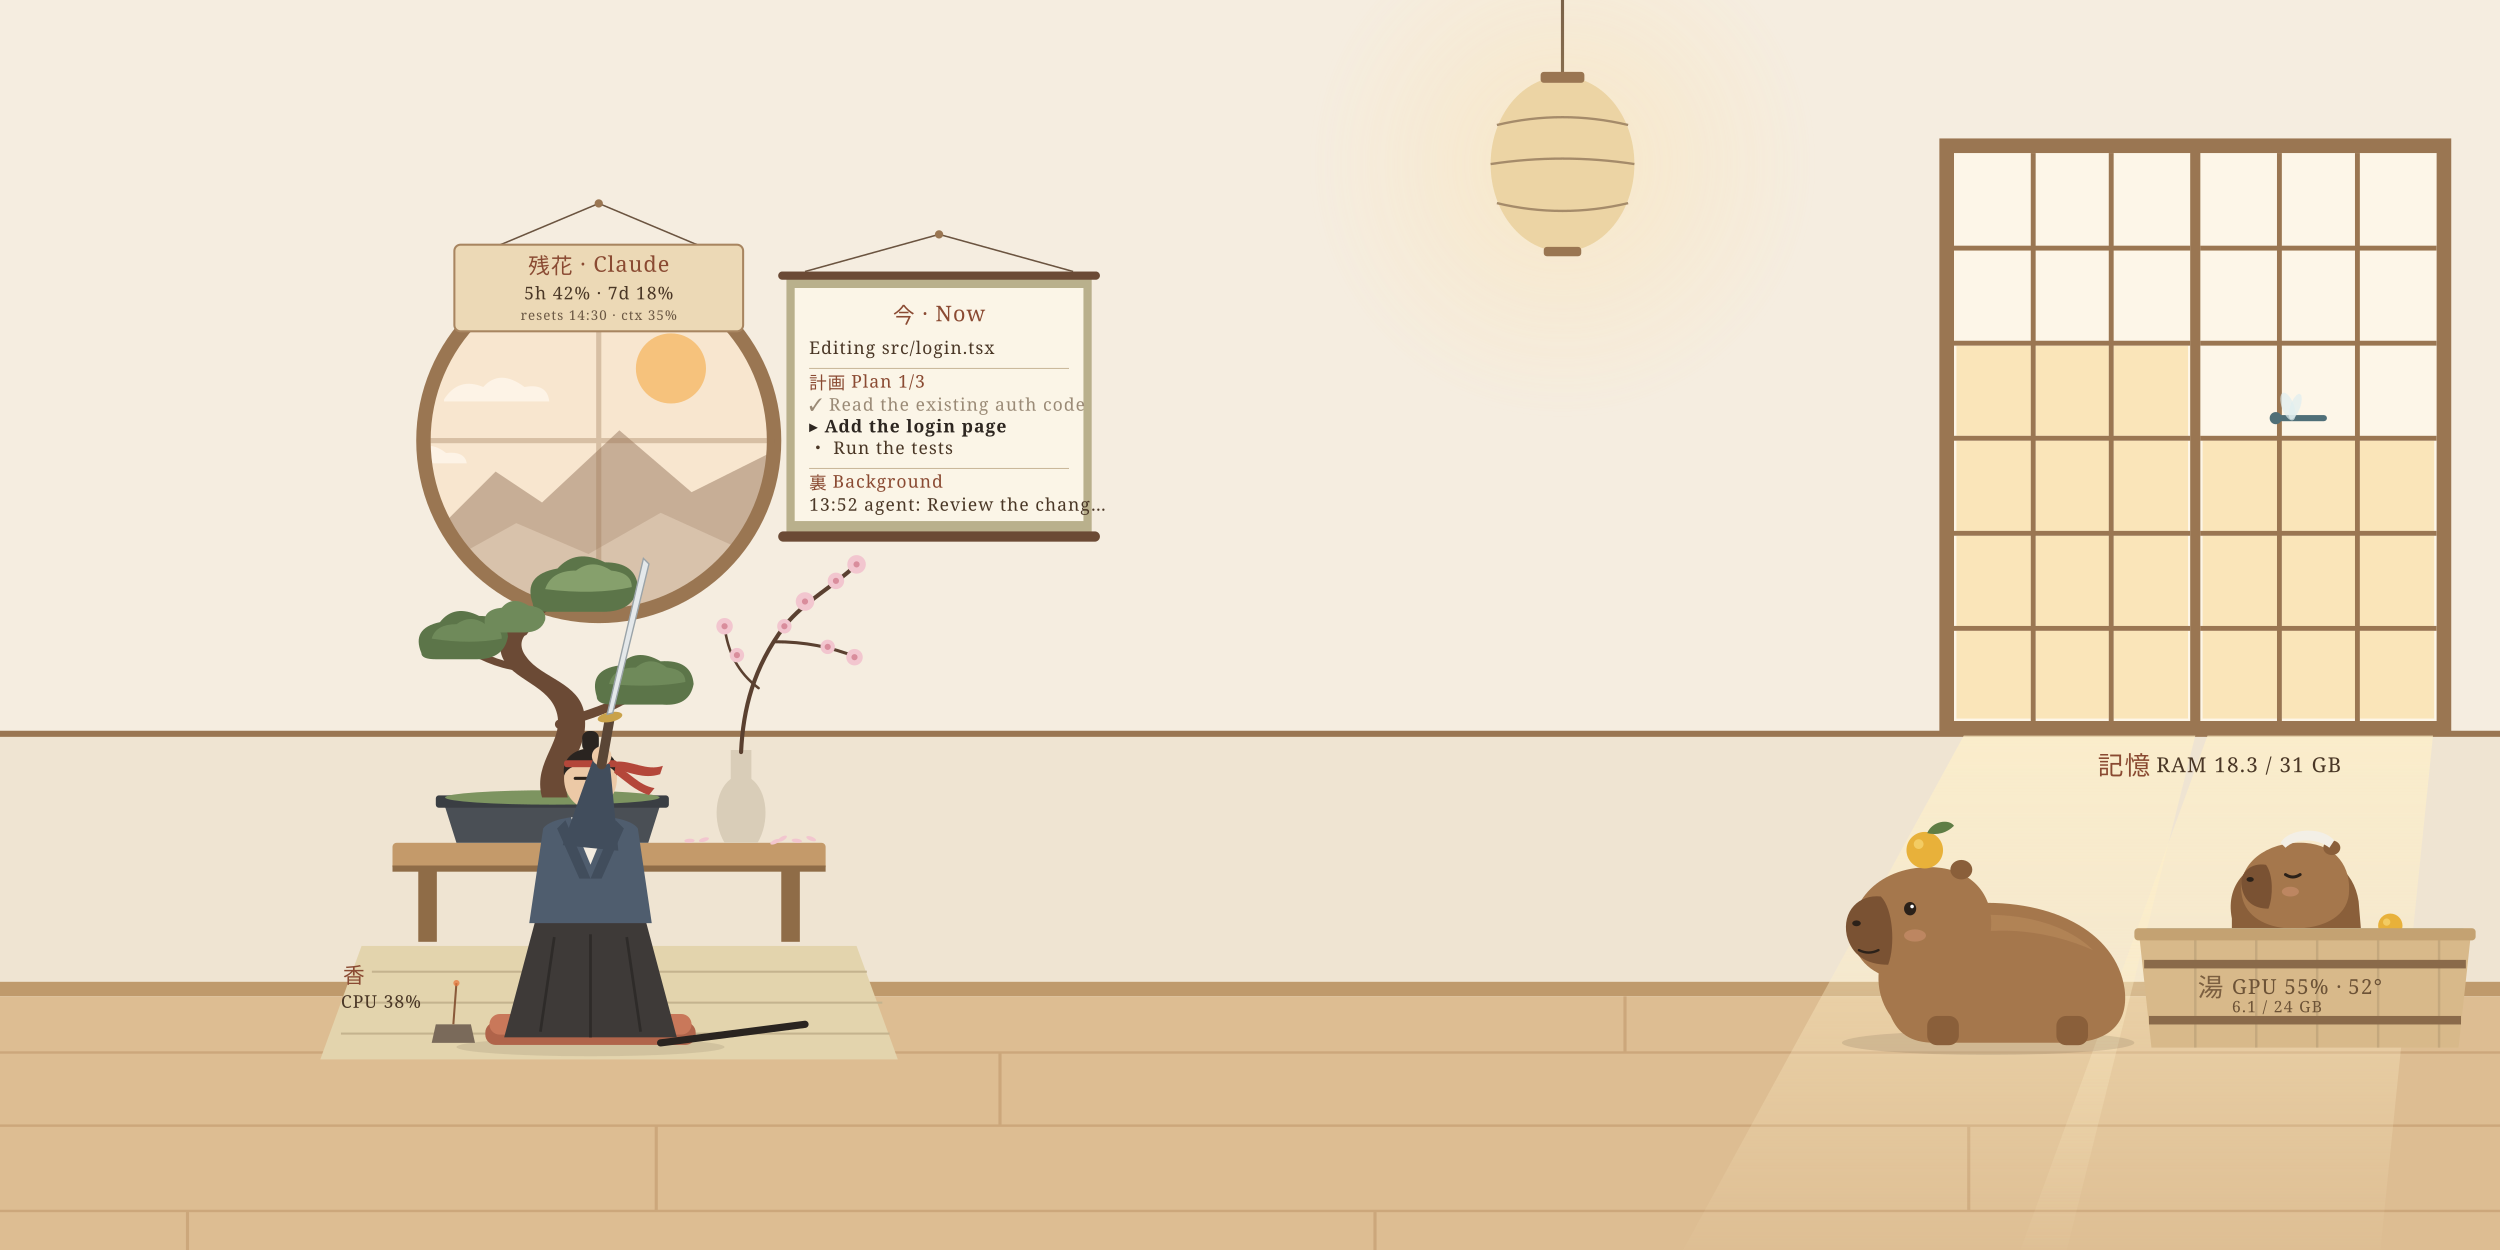
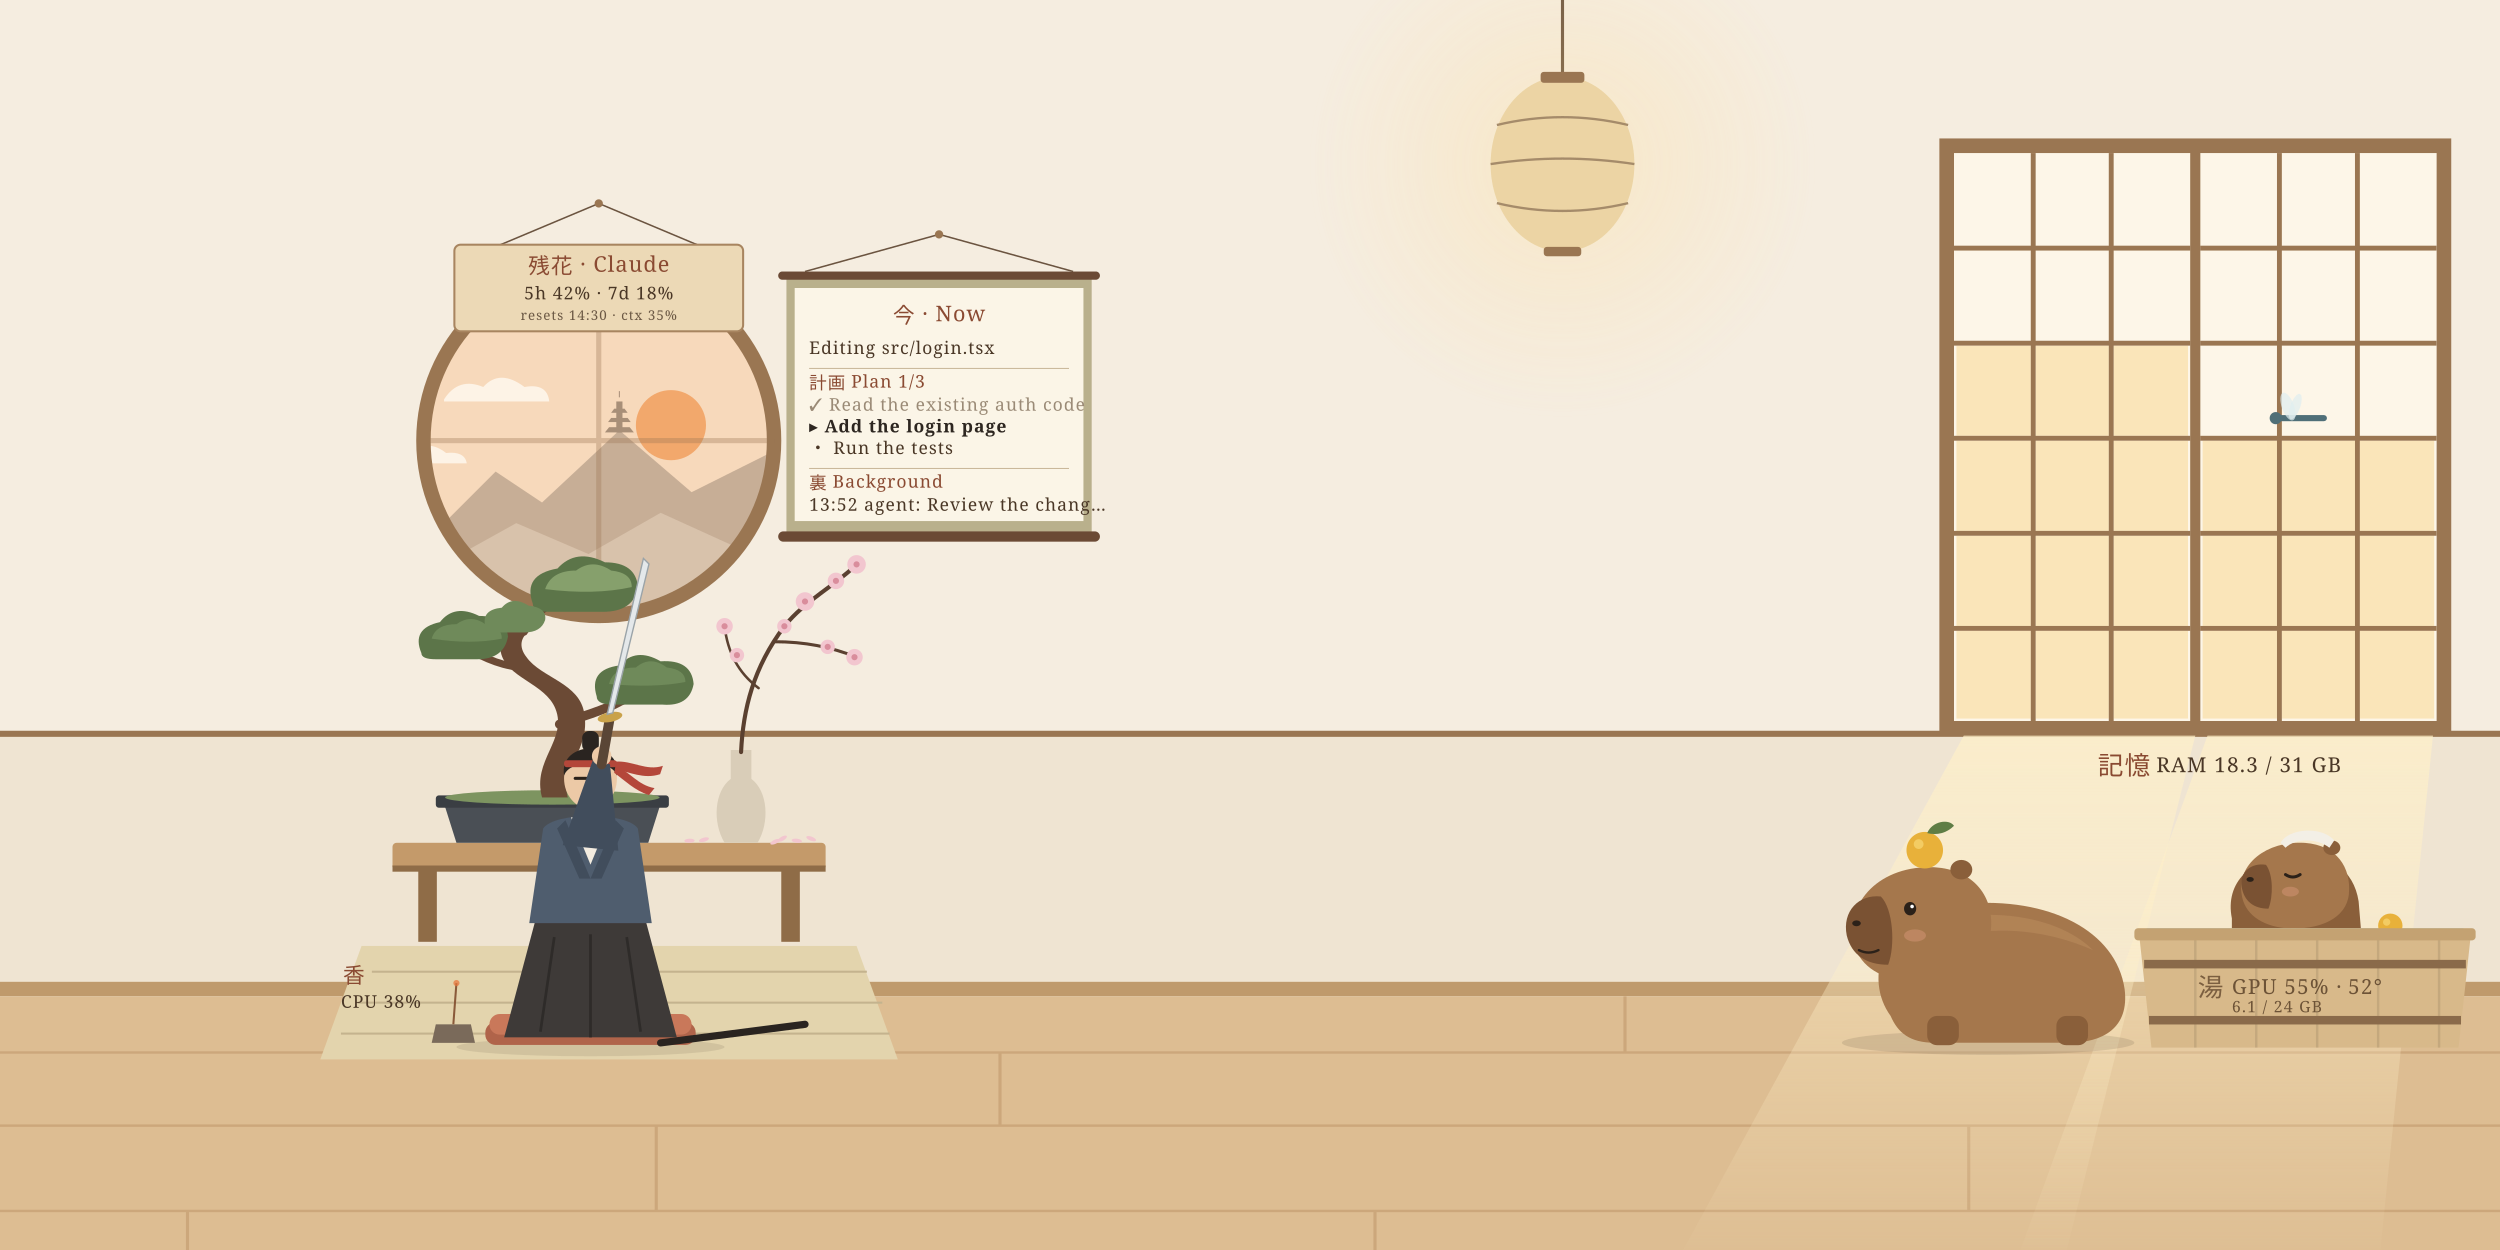
<svg xmlns="http://www.w3.org/2000/svg" width="1600" height="800" viewBox="0 70 1600 800" preserveAspectRatio="xMidYMid slice">
  <defs>
    <radialGradient id="lampglow" cx="50%" cy="50%" r="50%">
      <stop offset="0%" class="glow-in" />
      <stop offset="100%" class="glow-out" />
    </radialGradient>
    <linearGradient id="beam" x1="0" y1="0" x2="0" y2="1">
      <stop offset="0%" class="beam-top" />
      <stop offset="100%" class="beam-bot" />
    </linearGradient>
    <clipPath id="moonwin">
      <circle cx="270" cy="300" r="165" />
    </clipPath>
    <clipPath id="tubclip">
      <rect x="0" y="-200" width="400" height="300" />
    </clipPath>
    <filter id="steamsoft" x="-50%" y="-50%" width="200%" height="200%">
      <feGaussianBlur stdDeviation="4" />
    </filter>
  </defs>
  <style>
  .wall { fill: #f5ede0; }
  .wall-low { fill: #efe4d2; }
  .floor { fill: #ddbd92; }
  .plank { stroke: #cca77b; stroke-width: 2; fill: none; }
  .skirt { fill: #bf9a6c; }
  .frame { fill: #9a7652; }
  .frame-s { stroke: #9a7652; fill: none; }
  .paper { fill: #fdf6e8; }
  .sky { fill: #f8e6cf; }
  .mtn { fill: #d8c2ab; }
  .mtn2 { fill: #c7ae96; }
  .orb { fill: #f6c27c; }
  .cloud { fill: #fdf3e6; }
  .star { fill: #ffffff; opacity: 0; }
  .shelf { fill: #c49a6a; }
  .shelf-d { fill: #8f6c47; }
  .pot { fill: #4a4f55; }
  .pot-d { fill: #3a3e43; }
  .trunk { fill: #6b4a35; }
  .trunk-s { stroke: #6b4a35; fill: none; stroke-linecap: round; }
  .leaf1 { fill: #6f8a5a; }
  .leaf2 { fill: #86a06c; }
  .leaf3 { fill: #5c7549; }
  .moss { fill: #7d9460; }
  .vase { fill: #d9cdb8; }
  .branch { stroke: #5a4030; fill: none; stroke-linecap: round; }
  .bloom { fill: #f2c6cf; }
  .bloom-c { fill: #d98d9c; }
  .petal { fill: #f2c6cf; }
  .smear { stroke: #f2c6cf; fill: none; stroke-linecap: round; }
  .capy { fill: #a5774c; }
  .capy-d { fill: #8a5f3a; }
  .capy-l { fill: #b98a5c; }
  .snout { fill: #7a5233; }
  .ink { fill: #2b2119; }
  .ink-s { stroke: #2b2119; fill: none; stroke-linecap: round; }
  .blush { fill: #d99a7a; opacity: 0.45; }
  .yuzu { fill: #e8b13a; }
  .yuzu-l { fill: #f3cc63; }
  .leaf-y { fill: #5f7d45; }
  .tub { fill: #d8b98a; }
  .tub-d { fill: #c4a272; }
  .band { fill: #8a6a4a; }
  .water { fill: #b8d4d0; }
  .water-l { fill: #d3e6e3; }
  .steam { fill: #ffffff; opacity: 0.6; filter: url(#steamsoft); }
  .towel { fill: #f3efe6; }
  .lamp { fill: #fbe3b0; }
  .lamp-r { stroke: #a58b6a; fill: none; }
  .cord { stroke: #6b5440; fill: none; }
  .glow-in { stop-color: #ffd98f; stop-opacity: 0.4; }
  .glow-out { stop-color: #ffd98f; stop-opacity: 0; }
  .beam-top { stop-color: #fff0c8; stop-opacity: 0.7; }
  .beam-bot { stop-color: #fff0c8; stop-opacity: 0; }
  .fly { fill: #fff3c4; opacity: 0; }
  .df-body { fill: #4f6f78; }
  .df-wing { fill: #dfeef0; opacity: 0.7; }
  .speed { stroke: #8a6a4a; fill: none; stroke-linecap: round; opacity: 0; }
  .mat { fill: #e3d4ad; }
  .mat-l { stroke: #c4b38e; fill: none; }


  /* gentle drifts */
  .drift { animation: drift 60s -1000.00s linear infinite; }
  .drift2 { animation: drift 90s -1000.00s linear infinite; animation-delay:-1040.00s; }
  @keyframes drift { from { transform: translateX(-160px); } to { transform: translateX(360px); } }

  .beams { animation: beams 14s -1000.00s ease-in-out infinite; }
  @keyframes beams { 0%, 100% { opacity: 0.65; } 50% { opacity: 1; } }

  .lampswing { transform-box: view-box; transform-origin: 1000px 0px; animation: swing 9s -1000.00s ease-in-out infinite; }
  @keyframes swing { 0%, 100% { transform: rotate(-1.2deg); } 50% { transform: rotate(1.2deg); } }

  .glowpulse { animation: glow 6s -1000.00s ease-in-out infinite; }
  @keyframes glow { 0%, 100% { opacity: 0.85; } 50% { opacity: 1; } }

  .twinkle { animation: twinkle 7s -1000.00s ease-in-out infinite; }
  @keyframes twinkle { 0%, 100% { opacity: 0.35; } 50% { opacity: 1; } }

  /* bonsai: pads sway with follow-through, each a beat behind the last */
  .pad { transform-box: fill-box; transform-origin: 30% 90%; animation: sway 8s -1000.00s cubic-bezier(.45,0,.35,1) infinite; }
  .pad.p2 { animation-delay:-1000.50s; }
  .pad.p3 { animation-delay:-1001.00s; }
  .pad.p4 { animation-delay:-1001.50s; }
  @keyframes sway { 0%, 100% { transform: rotate(-1.5deg); } 50% { transform: rotate(1.8deg); } }

  .bloomsway { transform-box: fill-box; transform-origin: 0% 100%; animation: sway 10s -1000.00s ease-in-out infinite; }

  /* petals: fall in arcs, each with a smear trail on the fast part of the arc */
  .pf { animation: fall 16s -1000.00s linear infinite; opacity: 0; }
  .pf .spin { transform-box: fill-box; transform-origin: center; animation: spin 4s -1000.00s linear infinite; }
  .pf .smear { opacity: 0; animation: smear 16s -1000.00s linear infinite; }
  .d1 { animation-delay:-1000.00s; } .d1 .smear { animation-delay:-1000.00s; }
  .d2 { animation-delay:-1003.00s; } .d2 .smear { animation-delay:-1003.00s; }
  .d3 { animation-delay:-1006.00s; } .d3 .smear { animation-delay:-1006.00s; }
  .d4 { animation-delay:-1009.00s; } .d4 .smear { animation-delay:-1009.00s; }
  .d5 { animation-delay:-1012.00s; } .d5 .smear { animation-delay:-1012.00s; }
  .d6 { animation-delay:-1014.00s; } .d6 .smear { animation-delay:-1014.00s; }
  @keyframes fall {
    0% { transform: translate(0px, 0px); opacity: 0; }
    6% { opacity: 0.95; }
    25% { transform: translate(160px, 120px); }
    45% { transform: translate(260px, 260px); }
    65% { transform: translate(470px, 360px); }
    85% { transform: translate(640px, 520px); opacity: 0.9; }
    100% { transform: translate(760px, 640px); opacity: 0; }
  }
  @keyframes spin { from { transform: rotate(0deg) scaleX(1); } 50% { transform: rotate(180deg) scaleX(0.4); } to { transform: rotate(360deg) scaleX(1); } }
  @keyframes smear { 0%, 47% { opacity: 0; } 54% { opacity: 0.45; } 62%, 100% { opacity: 0; } }

  /* capybara one: breathing, blinking, ear flick, a head turn with anticipation */
  .breathe { transform-box: fill-box; transform-origin: 50% 100%; animation: breathe 5s -1000.00s ease-in-out infinite; }
  @keyframes breathe { 0%, 100% { transform: scale(1, 1); } 50% { transform: scale(1.012, 1.03); } }
  .head { transform-box: fill-box; transform-origin: 80% 80%; animation: look 16s -1000.00s infinite; }
  @keyframes look {
    0%, 52% { transform: rotate(0deg); animation-timing-function: ease-in; }
    56% { transform: rotate(3deg); animation-timing-function: cubic-bezier(.2,1.6,.4,1); }
    62%, 84% { transform: rotate(-7deg); animation-timing-function: ease-in-out; }
    92%, 100% { transform: rotate(0deg); }
  }
  .blink { transform-box: fill-box; transform-origin: center; animation: blink 6s -1000.00s infinite; }
  .blink.late { animation-delay:-1002.70s; animation-duration: 7.5s; }
  @keyframes blink { 0%, 94%, 100% { transform: scaleY(1); } 96% { transform: scaleY(0.1); } }
  .ear { transform-box: fill-box; transform-origin: 50% 100%; animation: flick 11s -1000.00s infinite; }
  @keyframes flick { 0%, 70%, 78%, 100% { transform: rotate(0deg); } 72% { transform: rotate(-22deg); } 74% { transform: rotate(10deg); } 76% { transform: rotate(-4deg); } }
  .yuzubob { transform-box: fill-box; transform-origin: 50% 100%; animation: bob 5s -1000.00s ease-in-out infinite; animation-delay:-1000.30s; }
  @keyframes bob { 0%, 100% { transform: translateY(0px) rotate(-2deg); } 50% { transform: translateY(-3px) rotate(2deg); } }

  /* capybara two, soaking: slow float and steam drawn on twos */
  .float { animation: float 7s -1000.00s ease-in-out infinite; }
  @keyframes float { 0%, 100% { transform: translateY(0px); } 50% { transform: translateY(4px); } }
  .ripple { transform-box: fill-box; transform-origin: center; animation: ripple 7s -1000.00s ease-out infinite; }
  @keyframes ripple { 0% { transform: scale(0.6); opacity: 0.7; } 100% { transform: scale(1.4); opacity: 0; } }
  .puff { transform-box: fill-box; transform-origin: center bottom; animation: steam 6s -1000.00s cubic-bezier(.3,.5,.45,1) infinite; opacity: 0; }
  .puff.s2 { animation-delay:-1002.00s; }
  .puff.s3 { animation-delay:-1004.00s; }
  @keyframes steam {
    0% { transform: translate(0px, 0px) scale(0.55); opacity: 0; }
    15% { opacity: 0.75; }
    45% { transform: translate(-8px, -50px) scale(1.05); opacity: 0.6; }
    75% { transform: translate(-16px, -92px) scale(1.35); opacity: 0.3; }
    100% { transform: translate(-22px, -128px) scale(1.6); opacity: 0; }
  }
  .yfloat { transform-box: fill-box; transform-origin: center; animation: yfloat 9s -1000.00s ease-in-out infinite; }
  @keyframes yfloat { 0%, 100% { transform: translate(0px, 0px) rotate(0deg); } 50% { transform: translate(14px, 2px) rotate(20deg); } }

  /* dragonfly dart, sakuga style: hold, snap across, hold */
  .dfly { animation: dart 18s -1000.00s infinite; }
  @keyframes dart {
    0%, 30% { transform: translate(0px, 0px); animation-timing-function: cubic-bezier(.7,0,.2,1); }
    34%, 64% { transform: translate(-260px, -60px); animation-timing-function: cubic-bezier(.7,0,.2,1); }
    68%, 100% { transform: translate(0px, 0px); }
  }
  .wing { transform-box: fill-box; transform-origin: 50% 100%; animation: wing 1.2s -1000.00s ease-in-out infinite; }
  @keyframes wing { 0%, 100% { transform: scaleY(1); } 50% { transform: scaleY(0.7); } }
  .lines1 { animation: lines1 18s -1000.00s infinite; }
  .lines2 { animation: lines2 18s -1000.00s infinite; }
  @keyframes lines1 { 0%, 30% { opacity: 0; } 32% { opacity: 0.5; } 36%, 100% { opacity: 0; } }
  @keyframes lines2 { 0%, 64% { opacity: 0; } 66% { opacity: 0.5; } 70%, 100% { opacity: 0; } }

  @keyframes firefly { 0%, 100% { opacity: 0.15; } 50% { opacity: 0.85; } }
  .f2 { animation-delay:-1001.70s; } .f3 { animation-delay:-1003.10s; } .f4 { animation-delay:-1004.20s; }
  .fdrift { animation: fdrift 12s -1000.00s ease-in-out infinite; }
  @keyframes fdrift { 0%, 100% { transform: translate(0px, 0px); } 50% { transform: translate(12px, -18px); } }


  /* samurai colors */
  .haori { fill: #4f5d6e; }
  .haori-d { fill: #414d5c; }
  .hakama { fill: #3e3a38; }
  .hakama-l { stroke: #2e2b29; fill: none; }
  .skin { fill: #ecc9a6; }
  .skin-d { fill: #d9b08a; }
  .hair { fill: #2a2420; }
  .inner { fill: #f3ece0; }
  .hband { fill: #b4473a; }
  .zabuton { fill: #c9785a; }
  .zabuton-d { fill: #b0644a; }
  .saya { stroke: #2a2420; fill: none; stroke-linecap: round; }
  .tsuka { stroke: #5a4636; fill: none; stroke-linecap: round; }
  .tsuba { fill: #c9a24a; }
  .censer { fill: #7a6a5a; }
  .stick { stroke: #8a5a3a; fill: none; }
  .ember { fill: #e8743a; }
  .smoke { stroke: #b8aea2; fill: none; stroke-linecap: round; opacity: 0; }
  .aura { stroke: #f0c987; fill: none; opacity: 0; }

  /* samurai motion: deep slow breath, headband tails on the breeze, incense smoke on twos, a slow ring of calm */
  .zen { transform-box: fill-box; transform-origin: 50% 100%; animation: zen 7s -1000.00s ease-in-out infinite; }
  @keyframes zen { 0%, 100% { transform: scale(1, 1); } 45% { transform: scale(1.01, 1.025); } }
  .tails { transform-box: fill-box; transform-origin: 0% 50%; animation: tails 3.6s -1000.00s cubic-bezier(.45,0,.35,1) infinite; }
  .tails.t2 { animation-delay:-1000.40s; }
  @keyframes tails { 0%, 100% { transform: rotate(-6deg) scaleX(1); } 50% { transform: rotate(8deg) scaleX(0.92); } }
  .wisp { animation: wisp 6s -1000.00s steps(12) infinite; }
  .wisp.w2 { animation-delay:-1003.00s; }
  @keyframes wisp {
    0% { transform: translate(0px, 0px); opacity: 0; }
    20% { opacity: 0.7; }
    100% { transform: translate(10px, -70px); opacity: 0; }
  }
  .emberglow { animation: emberglow 4s -1000.00s ease-in-out infinite; }
  @keyframes emberglow { 0%, 100% { opacity: 0.7; } 50% { opacity: 1; } }
  .calm { transform-box: fill-box; transform-origin: center; animation: calm 9s -1000.00s ease-out infinite; }
  @keyframes calm { 0% { transform: scale(0.7); opacity: 0; } 15% { opacity: 0.5; } 100% { transform: scale(1.35); opacity: 0; } }

  /* the corners and the room sit in a middle band that stays in view on any width */
  .roomb { transform: translate(0px, 104px) scale(1, 0.78); }
  .left, .pfall { transform: translate(205px, 154px) scale(0.66); }
  .right { transform: translate(352px, 104px) scale(0.78); }

  /* narrow and tall boxes: pull the corners inward so they stay in view */
  @media (max-aspect-ratio: 5/4) {
    .roomb, .pfall { transform: none; }
    .left { transform: translate(280px, 150px) scale(0.8); }
    .right { transform: translate(20px, 150px) scale(0.8); }
  }
  @media (max-aspect-ratio: 1/1) {
    .left { transform: translate(560px, -90px) scale(0.8); }
    .right { transform: translate(-258px, 190px) scale(0.8); }
    .shoji, .mat, .mat-l, .pfall { display: none; }
  }

  .lbl { font-family: 'Yu Mincho', 'Hiragino Mincho ProN', 'Noto Serif JP', serif; fill: #4a3726; letter-spacing: 1px; }
  .lbl-k { font-size: 21px; fill: #8a4a32; }
  .lbl-v { font-size: 17px; }
  .lbl-s { font-size: 13px; fill: #6b5844; }
  .burn { fill: #6b4f33; opacity: 0.85; }
  .plaque { fill: #ecd9b6; stroke: #a88560; stroke-width: 2; }
  .lbl-w { font-size: 17px; }
  .scroll-mount { fill: #b9b08c; }
  .scroll-paper { fill: #fbf5e7; }
  .scroll-rod { fill: #6b4a35; }
  .scroll-rule { stroke: #c9b79a; stroke-width: 1; fill: none; }
  .scroll-h { fill: #8a4a32; }
  .scroll-now { fill: #2d2620; font-weight: 600; }
  .scroll-done { fill: #9a8a76; }
  .lit { fill: #f8d792; opacity: 0.55; animation: litpulse 9s -1000.00s ease-in-out infinite; }
  @keyframes litpulse { 0%, 100% { opacity: 0.45; } 50% { opacity: 0.7; } }
  .fallen { fill: #f2c6cf; }
  /* the bath heats with the GPU */
  .bubble { fill: #eef7f5; stroke: #9cc5c1; stroke-width: 1; opacity: 0; transform-box: fill-box; transform-origin: center; animation: bubble 3s -1000.00s ease-in infinite; }
  @keyframes bubble { 0% { transform: translateY(0px) scale(0.6); opacity: 0; } 20% { opacity: 0.9; } 90% { opacity: 0.8; } 100% { transform: translateY(-26px) scale(1.15); opacity: 0; } }
  .flush { fill: #e0604a; opacity: 0.3; }
  .drop { fill: #a9d8e6; animation: drip 2.4s -1000.00s ease-in infinite; }
  @keyframes drip { 0% { transform: translateY(0px); opacity: 0; } 15% { opacity: 1; } 100% { transform: translateY(16px); opacity: 0; } }
  .eyewhite { fill: #ffffff; }
  .shock { stroke: #6b4f33; stroke-width: 3; stroke-linecap: round; fill: none; animation: shock 1.6s -1000.00s ease-in-out infinite; }
  @keyframes shock { 0%, 100% { opacity: 0.35; } 50% { opacity: 0.9; } }
  .shiver { animation: shiver 0.7s -1000.00s ease-in-out infinite; }
  @keyframes shiver { 0%, 100% { transform: translateX(-1.5px); } 50% { transform: translateX(1.5px); } }
  .hot { fill: #b4473a !important; }
+   /* outside the round window */
+   .bird { stroke: #5a4a3c; stroke-width: 2.2; fill: none; stroke-linecap: round; }
+   .birds { opacity: 0; animation: birds 26s -1000.00s linear infinite; }
+   @keyframes birds { 0% { transform: translate(0px, 0px); opacity: 0; } 3% { opacity: 0.9; } 40% { transform: translate(240px, -20px); opacity: 0.9; } 43%, 100% { transform: translate(252px, -21px); opacity: 0; } }
+   .flap { transform-box: fill-box; transform-origin: center; animation: flap 0.9s -1000.00s ease-in-out infinite alternate; }
+   @keyframes flap { from { transform: scaleY(1); } to { transform: scaleY(0.35); } }
+   /* heavier training */
+   .dust { fill: #c9ab80; opacity: 0; transform-box: fill-box; transform-origin: center bottom; animation: dust 4.2s -1000.00s ease-out infinite; }
+   @keyframes dust { 0%, 44% { opacity: 0; transform: scale(0.4); } 50% { opacity: 0.6; transform: scale(1); } 75%, 100% { opacity: 0; transform: scale(1.8); } }
+   .speedfx { stroke: #c49a62; stroke-width: 3; stroke-linecap: round; animation: speedfx 1.9s -1000.00s ease-in-out infinite alternate; }
+   @keyframes speedfx { from { opacity: 0.35; } to { opacity: 0.75; } }
  /* sword practice */
  .blade { fill: #e4e8ea; stroke: #9aa3a8; stroke-width: 1; }
  .swing { transform-origin: 0px 0px; animation: cut 4.2s -1000.00s infinite; }
  @keyframes cut {
    0%, 30% { transform: rotate(-8deg); animation-timing-function: ease-out; }
    40% { transform: rotate(-22deg); animation-timing-function: cubic-bezier(.8,0,.2,1); }
    47% { transform: rotate(118deg); animation-timing-function: ease-out; }
    52%, 70% { transform: rotate(112deg); animation-timing-function: ease-in-out; }
    92%, 100% { transform: rotate(-8deg); }
  }
  .smear-arc { fill: #fffaf0; opacity: 0; animation: smeararc 4.2s -1000.00s infinite; }
  @keyframes smeararc { 0%, 41% { opacity: 0; } 46% { opacity: 0.6; } 56%, 100% { opacity: 0; } }
  .kata { animation: dip 4.2s -1000.00s infinite; }
  @keyframes dip { 0%, 42% { transform: translateY(0px); } 48%, 66% { transform: translateY(4px); } 90%, 100% { transform: translateY(0px); } }
  .dfly, .lines1, .lines2 { animation-duration: 6s !important; }
</style>
  <rect class="wall" x="-400" y="-600" width="2400" height="2200" />
  <g class="roomb">
    <rect class="wall" x="-400" y="-200" width="2400" height="760" />
    <rect class="wall-low" x="-400" y="560" width="2400" height="210" />
    <rect class="frame" x="-400" y="556" width="2400" height="5" />
    <rect class="skirt" x="-400" y="762" width="2400" height="12" />
    <rect class="floor" x="-400" y="774" width="2400" height="900" />
    <path class="plank" d="M-400 820H2000M-400 880H2000M-400 950H2000M-400 1030H2000M-400 1120H2000M220 774V820M640 820V880M1040 774V820M420 880V950M1260 880V950M880 950V1030M120 950V1030M560 1030V1120M1400 1030V1120" />
  </g>
  <g class="lampswing">
    <path class="cord" stroke-width="2" d="M1000 0V120" />
    <circle class="glowpulse" cx="1000" cy="175" r="162" fill="url(#lampglow)" opacity="0.74" />
    <ellipse class="lamp" cx="1000" cy="175" rx="46" ry="56" />
    <ellipse cx="1000" cy="175" rx="46" ry="56" fill="#8a7458" opacity="0.14" />
    <path class="lamp-r" stroke-width="1.5" d="M958 150Q1000 140 1042 150M954 175Q1000 168 1046 175M958 200Q1000 210 1042 200" />
    <rect class="frame" x="986" y="116" width="28" height="7" rx="2" />
    <rect class="frame" x="988" y="228" width="24" height="6" rx="2" />
  </g>
  <g class="left">
    <g clip-path="url(#moonwin)">
-       <rect class="sky" x="100" y="130" width="340" height="340" />
+       <rect x="100" y="130" width="340" height="340" fill="#f7d9bb" />
+       <g transform="translate(80 205) scale(1.7)">
+         <g class="birds">
+           <g transform="translate(0 0) scale(1)">
+             <path class="bird flap" style="animation-delay:-1000.00s" d="M0 0q5 -6 10 0q5 -6 10 0" />
+           </g>
+           <g transform="translate(18 9) scale(0.8)">
+             <path class="bird flap" style="animation-delay:-1000.30s" d="M0 0q5 -6 10 0q5 -6 10 0" />
+           </g>
+           <g transform="translate(34 -4) scale(0.9)">
+             <path class="bird flap" style="animation-delay:-1000.60s" d="M0 0q5 -6 10 0q5 -6 10 0" />
+           </g>
+         </g>
+       </g>
      <circle class="star twinkle" cx="190" cy="210" r="2" />
      <circle class="star twinkle" cx="330" cy="190" r="1.6" style="animation-delay:-1002.00s" />
      <circle class="star twinkle" cx="250" cy="250" r="1.4" style="animation-delay:-1004.00s" />
      <circle class="star twinkle" cx="380" cy="270" r="1.8" style="animation-delay:-1005.50s" />
-       <circle class="orb" cx="340" cy="230" r="34" />
+       <circle cx="340" cy="285" r="34" fill="#f2a86c" />
      <g class="drift">
        <path class="cloud" d="M120 260q14-22 38-12q16-18 40 0q22-4 24 14H120Z" />
      </g>
      <g class="drift2">
        <path class="cloud" d="M60 320q10-16 30-8q14-14 32 0q18-2 20 10H60Z" />
      </g>
      <path class="mtn2" d="M100 400L170 330L215 360L290 290L360 350L440 310V470H100Z" />
+       <g fill="#a88f78">
+         <rect x="287" y="262" width="6" height="30" />
+         <path d="M276 292h28l-4-5h-20zM279 282h22l-3-4h-16zM282 273h16l-3-4h-10zM289.5 258h1v-6h-1z" />
+       </g>
      <path class="mtn" d="M100 430L190 380L260 410L330 370L440 420V470H100Z" />
    </g>
    <circle class="frame-s" stroke-width="14" cx="270" cy="300" r="170" />
    <path class="frame-s" stroke-width="5" d="M100 300H440M270 130V470" opacity="0.35" />
    <path class="cord" stroke-width="1.5" d="M270 70L170 112M270 70L370 112" />
    <circle class="frame" cx="270" cy="70" r="4" />
    <rect class="plaque" x="130" y="110" width="280" height="84" rx="6" />
    <text class="lbl lbl-k" x="270" y="138" text-anchor="middle">残花 · Claude</text>
    <text class="lbl lbl-v" x="270" y="163" text-anchor="middle">5h 42%  ·  7d 18%</text>
    <text class="lbl lbl-s" x="270" y="183" text-anchor="middle">resets 14:30  ·  ctx 35%</text>
    <g class="kakejiku">
      <path class="cord" stroke-width="1.5" d="M600 100L470 136M600 100L730 136" />
      <circle class="frame" cx="600" cy="100" r="4" />
      <rect class="scroll-mount" x="452" y="140" width="296" height="250" />
      <rect class="scroll-paper" x="460" y="152" width="280" height="226" />
      <rect class="scroll-rod" x="444" y="136" width="312" height="8" rx="4" />
      <rect class="scroll-rod" x="444" y="388" width="312" height="10" rx="5" />
      <text class="lbl lbl-k" x="600" y="186" text-anchor="middle">今 · Now</text>
      <text class="lbl lbl-w" x="474" y="216">Editing src/login.tsx</text>
      <path class="scroll-rule" d="M474 230H726" />
      <text class="lbl lbl-w scroll-h" x="474" y="250">計画 Plan  1/3</text>
      <text class="lbl lbl-w scroll-done" x="474" y="271">✓ Read the existing auth code</text>
      <text class="lbl lbl-w scroll-now" x="474" y="292">▸ Add the login page</text>
      <text class="lbl lbl-w" x="474" y="313">・ Run the tests</text>
      <path class="scroll-rule" d="M474 327H726" />
      <text class="lbl lbl-w scroll-h" x="474" y="347">裏 Background</text>
      <text class="lbl lbl-w" x="474" y="368">13:52 agent: Review the chang…</text>
    </g>
    <path class="mat" d="M40 790H520L560 900H0Z" />
    <path class="mat-l" stroke-width="2" d="M50 815H530M36 845H545M20 875H552" />
    <rect class="shelf" x="70" y="690" width="420" height="26" rx="4" />
    <rect class="shelf-d" x="70" y="712" width="420" height="6" />
    <rect class="shelf-d" x="95" y="716" width="18" height="70" />
    <rect class="shelf-d" x="447" y="716" width="18" height="70" />
    <path class="pot" d="M120 652H330L318 690H132Z" />
    <rect class="pot-d" x="112" y="644" width="226" height="12" rx="3" />
    <ellipse class="moss" cx="225" cy="646" rx="104" ry="7" />
    <path class="trunk" d="M215 646C205 610 240 590 228 560C218 535 180 530 175 505C172 490 182 478 196 476L204 484C194 490 192 500 200 510C214 530 252 535 256 565C262 600 232 618 240 646Z" />
    <path class="trunk-s" stroke-width="9" d="M232 575C260 565 285 560 310 540" />
    <path class="trunk-s" stroke-width="7" d="M200 520C180 520 160 512 140 500" />
    <path class="trunk-s" stroke-width="6" d="M198 486C210 465 230 452 250 448" />
    <g class="pad p1">
      <path class="leaf3" d="M268 548q-8-26 22-30q16-18 40-4q30-2 32 22q-4 22-30 20H284q-16 0-16-8Z" />
      <path class="leaf1" d="M280 536q4-16 26-16q14-12 30 0q18 2 18 14q-30 6-74 2Z" />
    </g>
    <g class="pad p2">
      <path class="leaf3" d="M98 506q-10-24 18-30q14-18 38-6q26 0 28 20q-4 22-30 22H112q-14 0-14-6Z" />
      <path class="leaf1" d="M108 492q4-14 24-14q14-10 28 0q16 2 16 14q-30 6-68 0Z" />
    </g>
    <g class="pad p3">
      <path class="leaf3" d="M206 458q-10-28 24-34q18-20 46-6q30 0 32 24q-4 24-34 24H222q-16 0-16-8Z" />
      <path class="leaf2" d="M218 444q6-18 30-18q16-12 34 0q20 2 20 16q-36 8-84 2Z" />
    </g>
    <g class="pad p4">
      <path class="leaf1" d="M160 480q-4-16 16-18q10-12 26-2q18 2 16 14q-4 12-20 12h-28q-10 0-10-6Z" />
    </g>
    <ellipse class="fallen" cx="448" cy="686" rx="5" ry="2" transform="rotate(-30 448 686)" />
    <ellipse class="fallen" cx="462" cy="688" rx="5" ry="2" transform="rotate(7 462 688)" />
    <ellipse class="fallen" cx="372" cy="687" rx="5" ry="2" transform="rotate(-16 372 687)" />
    <ellipse class="fallen" cx="476" cy="686" rx="5" ry="2" transform="rotate(21 476 686)" />
    <ellipse class="fallen" cx="358" cy="688" rx="5" ry="2" transform="rotate(-2 358 688)" />
    <ellipse class="fallen" cx="441" cy="689" rx="5" ry="2" transform="rotate(-25 441 689)" />
    <path class="vase" d="M392 690C380 670 382 640 398 628V600H418V628C434 640 436 670 424 690Z" />
    <g class="bloomsway">
      <path class="branch" stroke-width="4" d="M408 602C410 560 420 520 450 480C470 455 500 440 520 420" />
      <path class="branch" stroke-width="3" d="M440 495C470 495 495 500 520 510" />
      <path class="branch" stroke-width="2.5" d="M425 540C405 525 395 505 392 480" />
      <g class="bloom">
        <circle cx="470" cy="456" r="9" />
        <circle cx="518" cy="510" r="8" />
        <circle cx="520" cy="420" r="9" />
        <circle cx="392" cy="480" r="8" />
        <circle cx="450" cy="480" r="7" />
        <circle cx="500" cy="436" r="8" />
        <circle cx="492" cy="500" r="7" />
        <circle cx="404" cy="508" r="7" />
      </g>
      <g class="bloom-c">
        <circle cx="470" cy="456" r="3" />
        <circle cx="518" cy="510" r="3" />
        <circle cx="520" cy="420" r="3" />
        <circle cx="392" cy="480" r="3" />
        <circle cx="450" cy="480" r="3" />
        <circle cx="500" cy="436" r="3" />
        <circle cx="492" cy="500" r="3" />
        <circle cx="404" cy="508" r="3" />
      </g>
    </g>
    <g class="samurai">
      <ellipse class="aura" style="display:none" stroke-width="3" cx="262" cy="790" rx="120" ry="110" />
      <ellipse class="ink" cx="262" cy="888" rx="130" ry="9" opacity="0.1" />
      <rect class="zabuton-d" x="160" y="864" width="204" height="22" rx="10" />
      <rect class="zabuton" x="164" y="856" width="196" height="20" rx="10" />
      <g transform="translate(262 884) scale(1.35) translate(-262 -884)">
        <g class="kata">
          <path class="hakama" d="M224 790L300 790L324 880H200Z" />
          <path class="hakama-l" stroke-width="2" d="M262 806V880M236 808L226 876M288 808L298 876" />
          <path class="haori" d="M228 730C236 718 288 718 296 730L306 798H218Z" />
          <path class="inner" d="M248 722L262 756L276 722Z" />
          <path class="haori-d" d="M244 724L262 766L254 766L238 730Z" />
          <path class="haori-d" d="M280 724L262 766L270 766L286 730Z" />
          <rect class="skin-d" x="254" y="700" width="16" height="22" rx="4" />
          <ellipse class="skin" cx="262" cy="694" rx="19" ry="22" />
          <path class="hair" d="M243 692C239 666 285 666 281 692C277 680 247 680 243 692Z" />
          <rect class="hair" x="256" y="660" width="12" height="15" rx="5" />
          <rect class="hband" x="243" y="681" width="38" height="5" rx="2" />
          <path class="tails hband" d="M280 682C292 681 302 689 314 685L312 691C300 695 290 689 280 688Z" />
          <path class="tails t2 hband" d="M280 685C290 689 296 699 308 701L304 706C294 703 286 695 279 690Z" />
          <path class="ink-s" stroke-width="2.2" d="M251 694h8M266 694h8" />
          <path class="ink-s" stroke-width="1.6" d="M257 708h10" opacity="0.6" />
          <g transform="translate(262 740)">
            <path class="smear-arc" d="M39 -201A205 205 0 0 1 142 147L104 108A150 150 0 0 0 29 -147Z" />
            <g class="swing">
              <path class="haori-d" d="M-20 2L2 -60L14 -56L20 6Z" />
              <circle class="skin" cx="8" cy="-62" r="7" />
              <path class="tsuka" stroke-width="7" d="M8 -56L14 -90" />
              <ellipse class="tsuba" cx="14" cy="-90" rx="9" ry="3.5" transform="rotate(-11 14 -90)" />
              <path class="blade" d="M12 -92L16 -93L42 -200L38 -204Z" />
            </g>
          </g>
        </g>
      </g>
      <g>
        <path class="saya" stroke-width="7" d="M330 884L470 866" />
      </g>
      <g>
        <path class="censer" d="M108 884H150L146 866H112Z" />
        <path class="stick" stroke-width="2" d="M129 866L132 826" />
        <circle class="ember" cx="132" cy="826" r="3.0" opacity="0.72" />
        <path class="smoke wisp" stroke-width="2.6" style="animation-duration:5.05s;animation-delay:-1000.00s" d="M132 822C126 812 140 804 132 794C126 786 136 780 133 772" />
        <path class="smoke wisp" stroke-width="2.4" style="animation-duration:5.05s;animation-delay:-1001.68s" d="M132 822C138 812 124 804 132 794C138 786 128 780 133 772" />
        <path class="smoke wisp" stroke-width="2.2" style="animation-duration:5.05s;animation-delay:-1003.37s" d="M132 822C126 812 140 804 132 794C126 786 136 780 133 772" />
      </g>
    </g>
    <text class="lbl lbl-k" x="22" y="826">香</text>
    <text class="lbl lbl-v" x="20" y="850">CPU 38%</text>
    <g class="fdrift">
      <circle class="fly" cx="150" cy="420" r="3.5" />
      <circle class="fly f2" cx="330" cy="470" r="3" />
      <circle class="fly f3" cx="90" cy="600" r="3" />
      <circle class="fly f4" cx="380" cy="560" r="2.6" />
    </g>
  </g>
  <g class="pfall">
    <g transform="translate(500 430)">
      <g class="pf d1">
        <path class="smear" stroke-width="5" d="M-30 -40Q-10 -10 0 0" />
        <path class="petal spin" d="M0 0c4-7 13-7 15 0c-2 7-11 7-15 0Z" />
      </g>
    </g>
    <g transform="translate(470 460)">
      <g class="pf d2">
        <path class="smear" stroke-width="4" d="M-28 -36Q-8 -8 0 0" />
        <path class="petal spin" d="M0 0c4-6 12-6 13 0c-1 6-9 6-13 0Z" />
      </g>
    </g>
    <g transform="translate(520 510)">
      <g class="pf d3">
        <path class="smear" stroke-width="5" d="M-30 -40Q-10 -10 0 0" />
        <path class="petal spin" d="M0 0c4-7 13-7 15 0c-2 7-11 7-15 0Z" />
      </g>
    </g>
    <g transform="translate(395 480)">
      <g class="pf d4">
        <path class="smear" stroke-width="4" d="M-28 -36Q-8 -8 0 0" />
        <path class="petal spin" d="M0 0c3-6 11-6 12 0c-1 6-9 6-12 0Z" />
      </g>
    </g>
    <g transform="translate(540 425)">
      <g class="pf d5">
        <path class="smear" stroke-width="5" d="M-30 -40Q-10 -10 0 0" />
        <path class="petal spin" d="M0 0c4-7 13-7 15 0c-2 7-11 7-15 0Z" />
      </g>
    </g>
    <g transform="translate(450 485)">
      <g class="pf d6">
        <path class="smear" stroke-width="4" d="M-28 -36Q-8 -8 0 0" />
        <path class="petal spin" d="M0 0c3-6 11-6 12 0c-1 6-9 6-12 0Z" />
      </g>
    </g>
  </g>
  <g class="right">
    <g class="shoji">
      <rect class="frame" x="1140" y="70" width="420" height="490" />
      <rect class="paper" x="1152" y="82" width="194" height="466" />
      <rect class="paper" x="1354" y="82" width="194" height="466" />
      <rect class="lit" x="1154" y="474" width="61" height="72" style="animation-delay:-1000.00s" />
      <rect class="lit" x="1219" y="474" width="60" height="72" style="animation-delay:-1001.30s" />
      <rect class="lit" x="1283" y="474" width="61" height="72" style="animation-delay:-1002.60s" />
      <rect class="lit" x="1356" y="474" width="61" height="72" style="animation-delay:-1003.90s" />
      <rect class="lit" x="1421" y="474" width="60" height="72" style="animation-delay:-1005.20s" />
      <rect class="lit" x="1485" y="474" width="61" height="72" style="animation-delay:-1006.50s" />
      <rect class="lit" x="1154" y="396" width="61" height="74" style="animation-delay:-1007.80s" />
      <rect class="lit" x="1219" y="396" width="60" height="74" style="animation-delay:-1000.10s" />
      <rect class="lit" x="1283" y="396" width="61" height="74" style="animation-delay:-1001.40s" />
      <rect class="lit" x="1356" y="396" width="61" height="74" style="animation-delay:-1002.70s" />
      <rect class="lit" x="1421" y="396" width="60" height="74" style="animation-delay:-1004.00s" />
      <rect class="lit" x="1485" y="396" width="61" height="74" style="animation-delay:-1005.30s" />
      <rect class="lit" x="1154" y="318" width="61" height="74" style="animation-delay:-1006.60s" />
      <rect class="lit" x="1219" y="318" width="60" height="74" style="animation-delay:-1007.90s" />
      <rect class="lit" x="1283" y="318" width="61" height="74" style="animation-delay:-1000.20s" />
      <rect class="lit" x="1356" y="318" width="61" height="74" style="animation-delay:-1001.50s" />
      <rect class="lit" x="1421" y="318" width="60" height="74" style="animation-delay:-1002.80s" />
      <rect class="lit" x="1485" y="318" width="61" height="74" style="animation-delay:-1004.10s" />
      <rect class="lit" x="1154" y="240" width="61" height="74" style="animation-delay:-1005.40s" />
      <rect class="lit" x="1219" y="240" width="60" height="74" style="animation-delay:-1006.70s" />
      <rect class="lit" x="1283" y="240" width="61" height="74" style="animation-delay:-1008.00s" />
      <path class="frame-s" stroke-width="4" d="M1152 160H1346M1152 238H1346M1152 316H1346M1152 394H1346M1152 472H1346M1217 82V548M1281 82V548" />
      <path class="frame-s" stroke-width="4" d="M1354 160H1548M1354 238H1548M1354 316H1548M1354 394H1548M1354 472H1548M1419 82V548M1483 82V548" />
      <rect class="frame" x="1346" y="82" width="8" height="466" />
      <g class="beams">
        <path d="M1160 560L1350 560L1240 1000L920 1000Z" fill="url(#beam)" />
        <path d="M1360 560L1545 560L1500 1000L1200 1000Z" fill="url(#beam)" />
      </g>
      <g transform="translate(1420 300)">
        <path class="speed lines1" stroke-width="2" d="M-200 -40H-120M-230 -52H-150M-180 -28H-110" />
        <path class="speed lines2" stroke-width="2" d="M-60 20H20M-90 8H-10M-40 32H30" />
        <g class="dfly">
          <rect class="df-body" x="-2" y="-3" width="40" height="5" rx="2.5" />
          <circle class="df-body" cx="-4" cy="-0.5" r="5" />
          <g class="wing">
            <ellipse class="df-wing" cx="6" cy="-10" rx="5" ry="12" transform="rotate(-20 6 -10)" />
            <ellipse class="df-wing" cx="12" cy="-10" rx="4" ry="11" transform="rotate(20 12 -10)" />
          </g>
        </g>
      </g>
    </g>
    <g transform="translate(1310 640)">
      <g class="puff" style="animation-duration:5.35s;animation-delay:-1000.00s">
        <circle class="steam" cx="30" cy="20" r="12" />
        <circle class="steam" cx="47" cy="10" r="7" />
      </g>
      <g class="puff" style="animation-duration:5.35s;animation-delay:-1001.34s">
        <circle class="steam" cx="77" cy="20" r="17" />
        <circle class="steam" cx="94" cy="10" r="12" />
      </g>
      <g class="puff" style="animation-duration:5.35s;animation-delay:-1002.67s">
        <circle class="steam" cx="124" cy="20" r="14" />
        <circle class="steam" cx="141" cy="10" r="9" />
      </g>
      <g class="puff" style="animation-duration:5.35s;animation-delay:-1004.01s">
        <circle class="steam" cx="171" cy="20" r="19" />
        <circle class="steam" cx="188" cy="10" r="14" />
      </g>
      <g class="float" clip-path="url(#tubclip)">
        <g transform="translate(70 0)">
          <path class="capy-d" d="M0 70C-6 40 16 20 50 18C80 16 100 30 104 56L106 80H0Z" />
          <path class="capy" d="M8 50C4 26 28 6 60 8C86 10 98 28 96 50C94 70 72 80 44 78C24 76 10 66 8 50Z" />
          <path class="snout" d="M8 44C6 32 16 24 28 26C34 34 34 52 30 62C18 62 10 56 8 44Z" />
          <ellipse class="ink" cx="15" cy="38" rx="3" ry="2" />
          <ellipse class="capy-d" cx="82" cy="12" rx="7" ry="6" />
          <path class="ink-s" stroke-width="2.5" d="M44 34q6 4 12 0" />
          <ellipse class="blush" cx="48" cy="48" rx="7" ry="4" />
          <path class="towel" d="M40 8C46 -4 74 -6 84 6L80 12C70 4 52 4 44 12Z" />
        </g>
      </g>
      <path class="water" d="M0 78H260V92H0Z" />
      <ellipse class="water-l ripple" cx="120" cy="84" rx="40" ry="5" />
      <g transform="translate(200 76)">
        <g class="yfloat">
          <circle class="yuzu" cx="0" cy="0" r="10" />
          <circle class="yuzu-l" cx="-3" cy="-3" r="3" />
        </g>
      </g>
      <path class="tub" d="M-6 84H266L256 176H4Z" />
      <path class="tub-d" d="M40 84V176M90 84V176M140 84V176M190 84V176M240 84V176" stroke="#00000018" stroke-width="2" />
      <rect class="band" x="-2" y="104" width="264" height="7" />
      <rect class="band" x="2" y="150" width="256" height="7" />
      <rect class="tub-d" x="-10" y="78" width="280" height="10" rx="3" />
    </g>
    <text class="lbl lbl-k" x="1270" y="592">記憶</text>
    <text class="lbl lbl-v" x="1318" y="590">RAM 18.3 / 31 GB</text>
    <text class="lbl lbl-k burn" x="1352" y="774" style="fill:#6b4f33">湯</text>
    <text class="lbl lbl-v burn" x="1380" y="772" style="fill:#5a4128">GPU 55% · <tspan>52°</tspan>
    </text>
    <text class="lbl lbl-s burn" x="1380" y="787" style="fill:#5a4128">6.1 / 24 GB</text>
    <g transform="translate(1060 640)">
      <ellipse class="ink" cx="120" cy="172" rx="120" ry="10" opacity="0.12" />
      <g class="breathe">
        <path class="capy" d="M40 150C18 120 30 66 100 58C170 52 225 80 232 128C236 160 214 172 186 172H76C56 172 46 164 40 150Z" />
        <path class="capy-l" d="M90 70C130 62 180 70 206 96C170 80 130 76 96 84Z" opacity="0.6" />
        <rect class="capy-d" x="70" y="150" width="26" height="24" rx="8" />
        <rect class="capy-d" x="176" y="150" width="26" height="24" rx="8" />
      </g>
      <g class="head">
        <path class="capy" d="M10 92C2 56 32 26 76 28C108 30 126 52 122 82C118 112 92 124 58 122C32 120 16 110 10 92Z" />
        <path class="snout" d="M4 84C0 64 14 50 32 52C42 62 44 92 38 108C20 108 8 100 4 84Z" />
        <ellipse class="ink" cx="12" cy="74" rx="3.5" ry="2.4" />
        <path class="ink-s" stroke-width="2" d="M14 96q8 4 16 0" />
        <g class="blink">
          <ellipse class="ink" cx="56" cy="62" rx="5" ry="5.5" />
          <circle cx="57.6" cy="60.2" r="1.5" fill="#ffffff" />
        </g>
        <ellipse class="blush" cx="60" cy="84" rx="9" ry="5" />
        <g class="ear">
          <ellipse class="capy-d" cx="98" cy="30" rx="9" ry="8" />
        </g>
        <g class="yuzubob">
          <circle class="yuzu" cx="68" cy="14" r="15" />
          <circle class="yuzu-l" cx="63" cy="9" r="4" />
          <path class="leaf-y" d="M70 0C74 -10 88 -12 92 -6C86 0 78 2 70 0Z" />
        </g>
      </g>
    </g>
  </g>
  <style>
  .ribbon { display: none; }
  .ribbon-paper { fill: #fbf5e7; stroke: #c9b79a; stroke-width: 0.8; }
  .ribbon-text { font-family: 'Yu Mincho', 'Hiragino Mincho ProN', 'Noto Serif JP', serif; font-size: 10.5px; fill: #3d3026; writing-mode: vertical-rl; text-orientation: mixed; letter-spacing: 0.5px; }
  @media (max-aspect-ratio: 40/40) { .ribbon { display: inline; transform: translate(1248px, 34px); } }
  @media (max-aspect-ratio: 39/40) { .ribbon { display: inline; transform: translate(1235px, 34px); } }
  @media (max-aspect-ratio: 38/40) { .ribbon { display: inline; transform: translate(1223px, 34px); } }
  @media (max-aspect-ratio: 37/40) { .ribbon { display: inline; transform: translate(1210px, 34px); } }
  @media (max-aspect-ratio: 36/40) { .ribbon { display: inline; transform: translate(1198px, 34px); } }
  @media (max-aspect-ratio: 35/40) { .ribbon { display: inline; transform: translate(1185px, 34px); } }
  @media (max-aspect-ratio: 34/40) { .ribbon { display: inline; transform: translate(1173px, 34px); } }
  @media (max-aspect-ratio: 33/40) { .ribbon { display: inline; transform: translate(1160px, 34px); } }
  @media (max-aspect-ratio: 32/40) { .ribbon { display: inline; transform: translate(1148px, 34px); } }
  @media (max-aspect-ratio: 31/40) { .ribbon { display: inline; transform: translate(1135px, 34px); } }
  @media (max-aspect-ratio: 30/40) { .ribbon { display: inline; transform: translate(1123px, 34px); } }
  @media (max-aspect-ratio: 29/40) { .ribbon { display: inline; transform: translate(1110px, 34px); } }
  @media (max-aspect-ratio: 28/40) { .ribbon { display: inline; transform: translate(1098px, 34px); } }
  @media (max-aspect-ratio: 27/40) { .ribbon { display: inline; transform: translate(1085px, 34px); } }
  @media (max-aspect-ratio: 26/40) { .ribbon { display: inline; transform: translate(1073px, 34px); } }
  @media (max-aspect-ratio: 25/40) { .ribbon { display: inline; transform: translate(1060px, 34px); } }
  @media (max-aspect-ratio: 24/40) { .ribbon { display: inline; transform: translate(1048px, 34px); } }
  @media (max-aspect-ratio: 23/40) { .ribbon { display: inline; transform: translate(1035px, 34px); } }
  @media (max-aspect-ratio: 22/40) { .ribbon { display: inline; transform: translate(1023px, 34px); } }
  @media (max-aspect-ratio: 21/40) { .ribbon { display: inline; transform: translate(1010px, 34px); } }
  @media (max-aspect-ratio: 20/40) { .ribbon { display: inline; transform: translate(998px, 34px); } }
  @media (max-aspect-ratio: 19/40) { .ribbon { display: inline; transform: translate(985px, 34px); } }
  @media (max-aspect-ratio: 18/40) { .ribbon { display: inline; transform: translate(973px, 34px); } }
  @media (max-aspect-ratio: 17/40) { .ribbon { display: inline; transform: translate(960px, 34px); } }
  @media (max-aspect-ratio: 16/40) { .ribbon { display: inline; transform: translate(948px, 34px); } }
  @media (max-aspect-ratio: 15/40) { .ribbon { display: inline; transform: translate(935px, 34px); } }
  @media (max-aspect-ratio: 14/40) { .ribbon { display: inline; transform: translate(923px, 34px); } }
</style>
  <g class="ribbon">
    <rect class="scroll-rod" x="-3" y="0" width="40" height="5" rx="2.5" />
    <rect class="ribbon-paper" x="0" y="4" width="34" height="649" />
    <rect class="hband" x="16" y="653" width="2" height="14" />
    <text class="ribbon-text" x="24" y="20">記憶 RAM 59%　・　香 CPU 38%　・　湯 GPU 55% 52°</text>
    <text class="ribbon-text" x="10" y="20">残花 5h 42% 7d 18%　・　灯 ctx 35%　・　今 Editing src/login.tsx 1/3</text>
  </g>
</svg>
